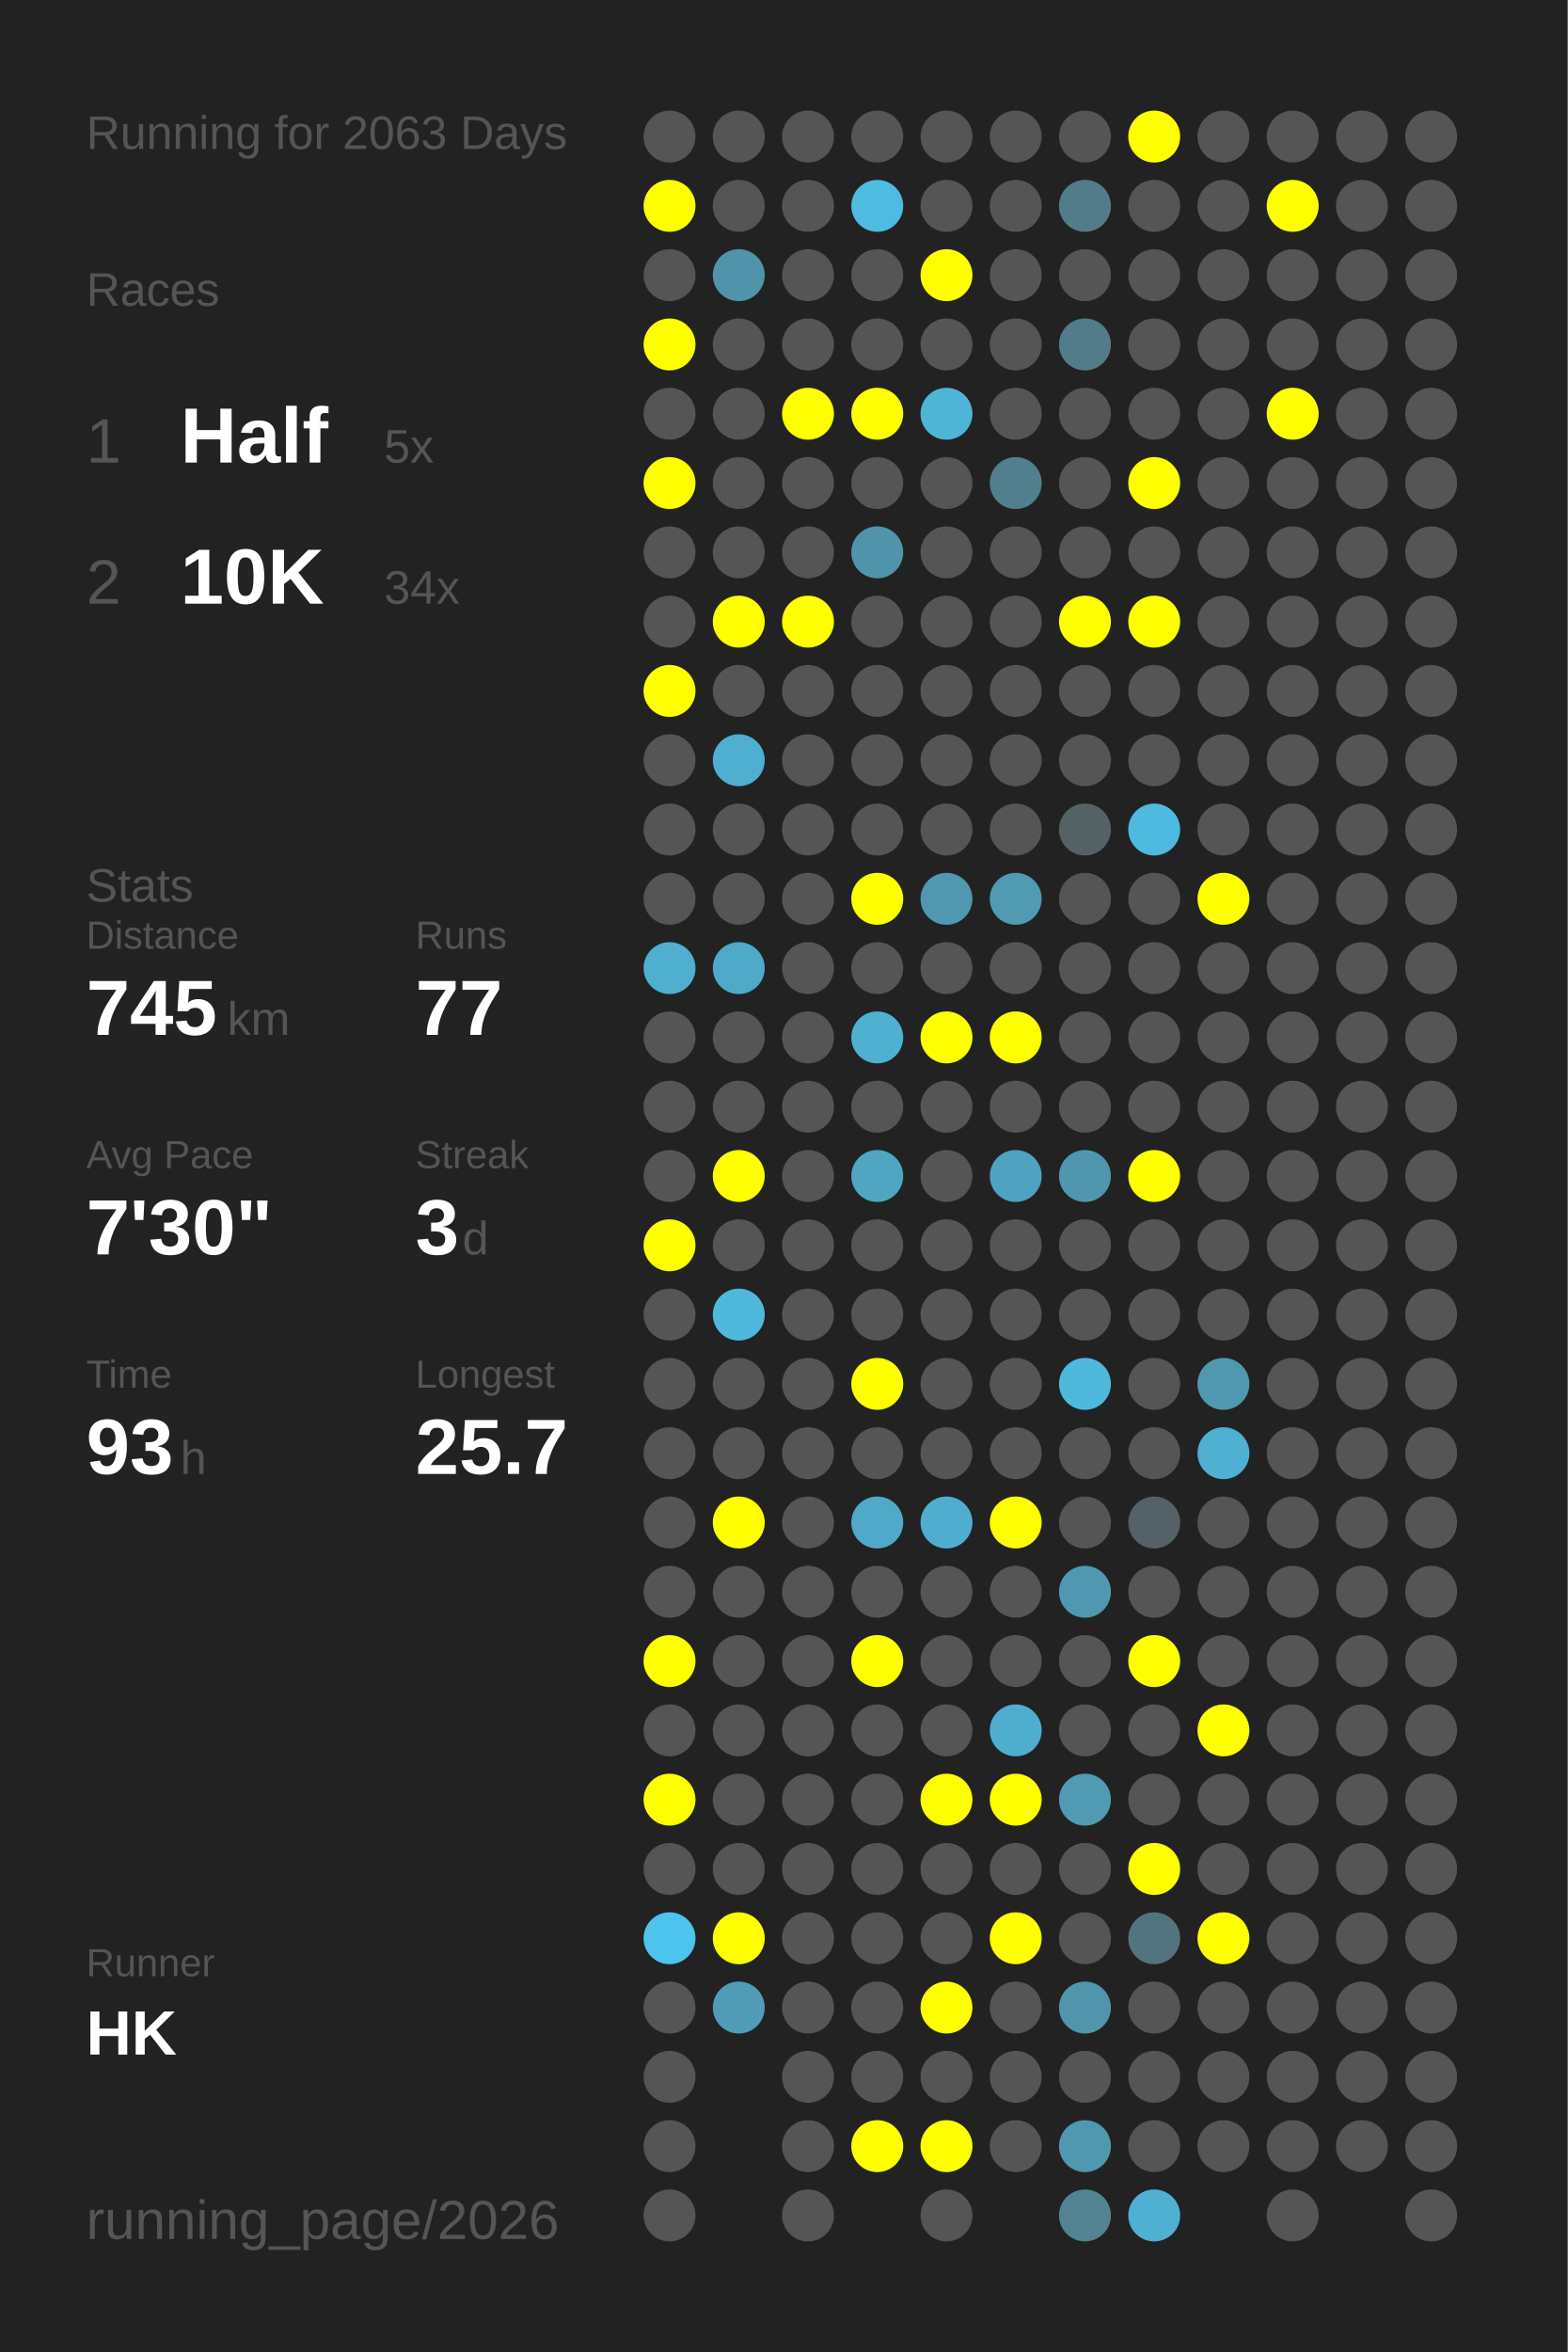
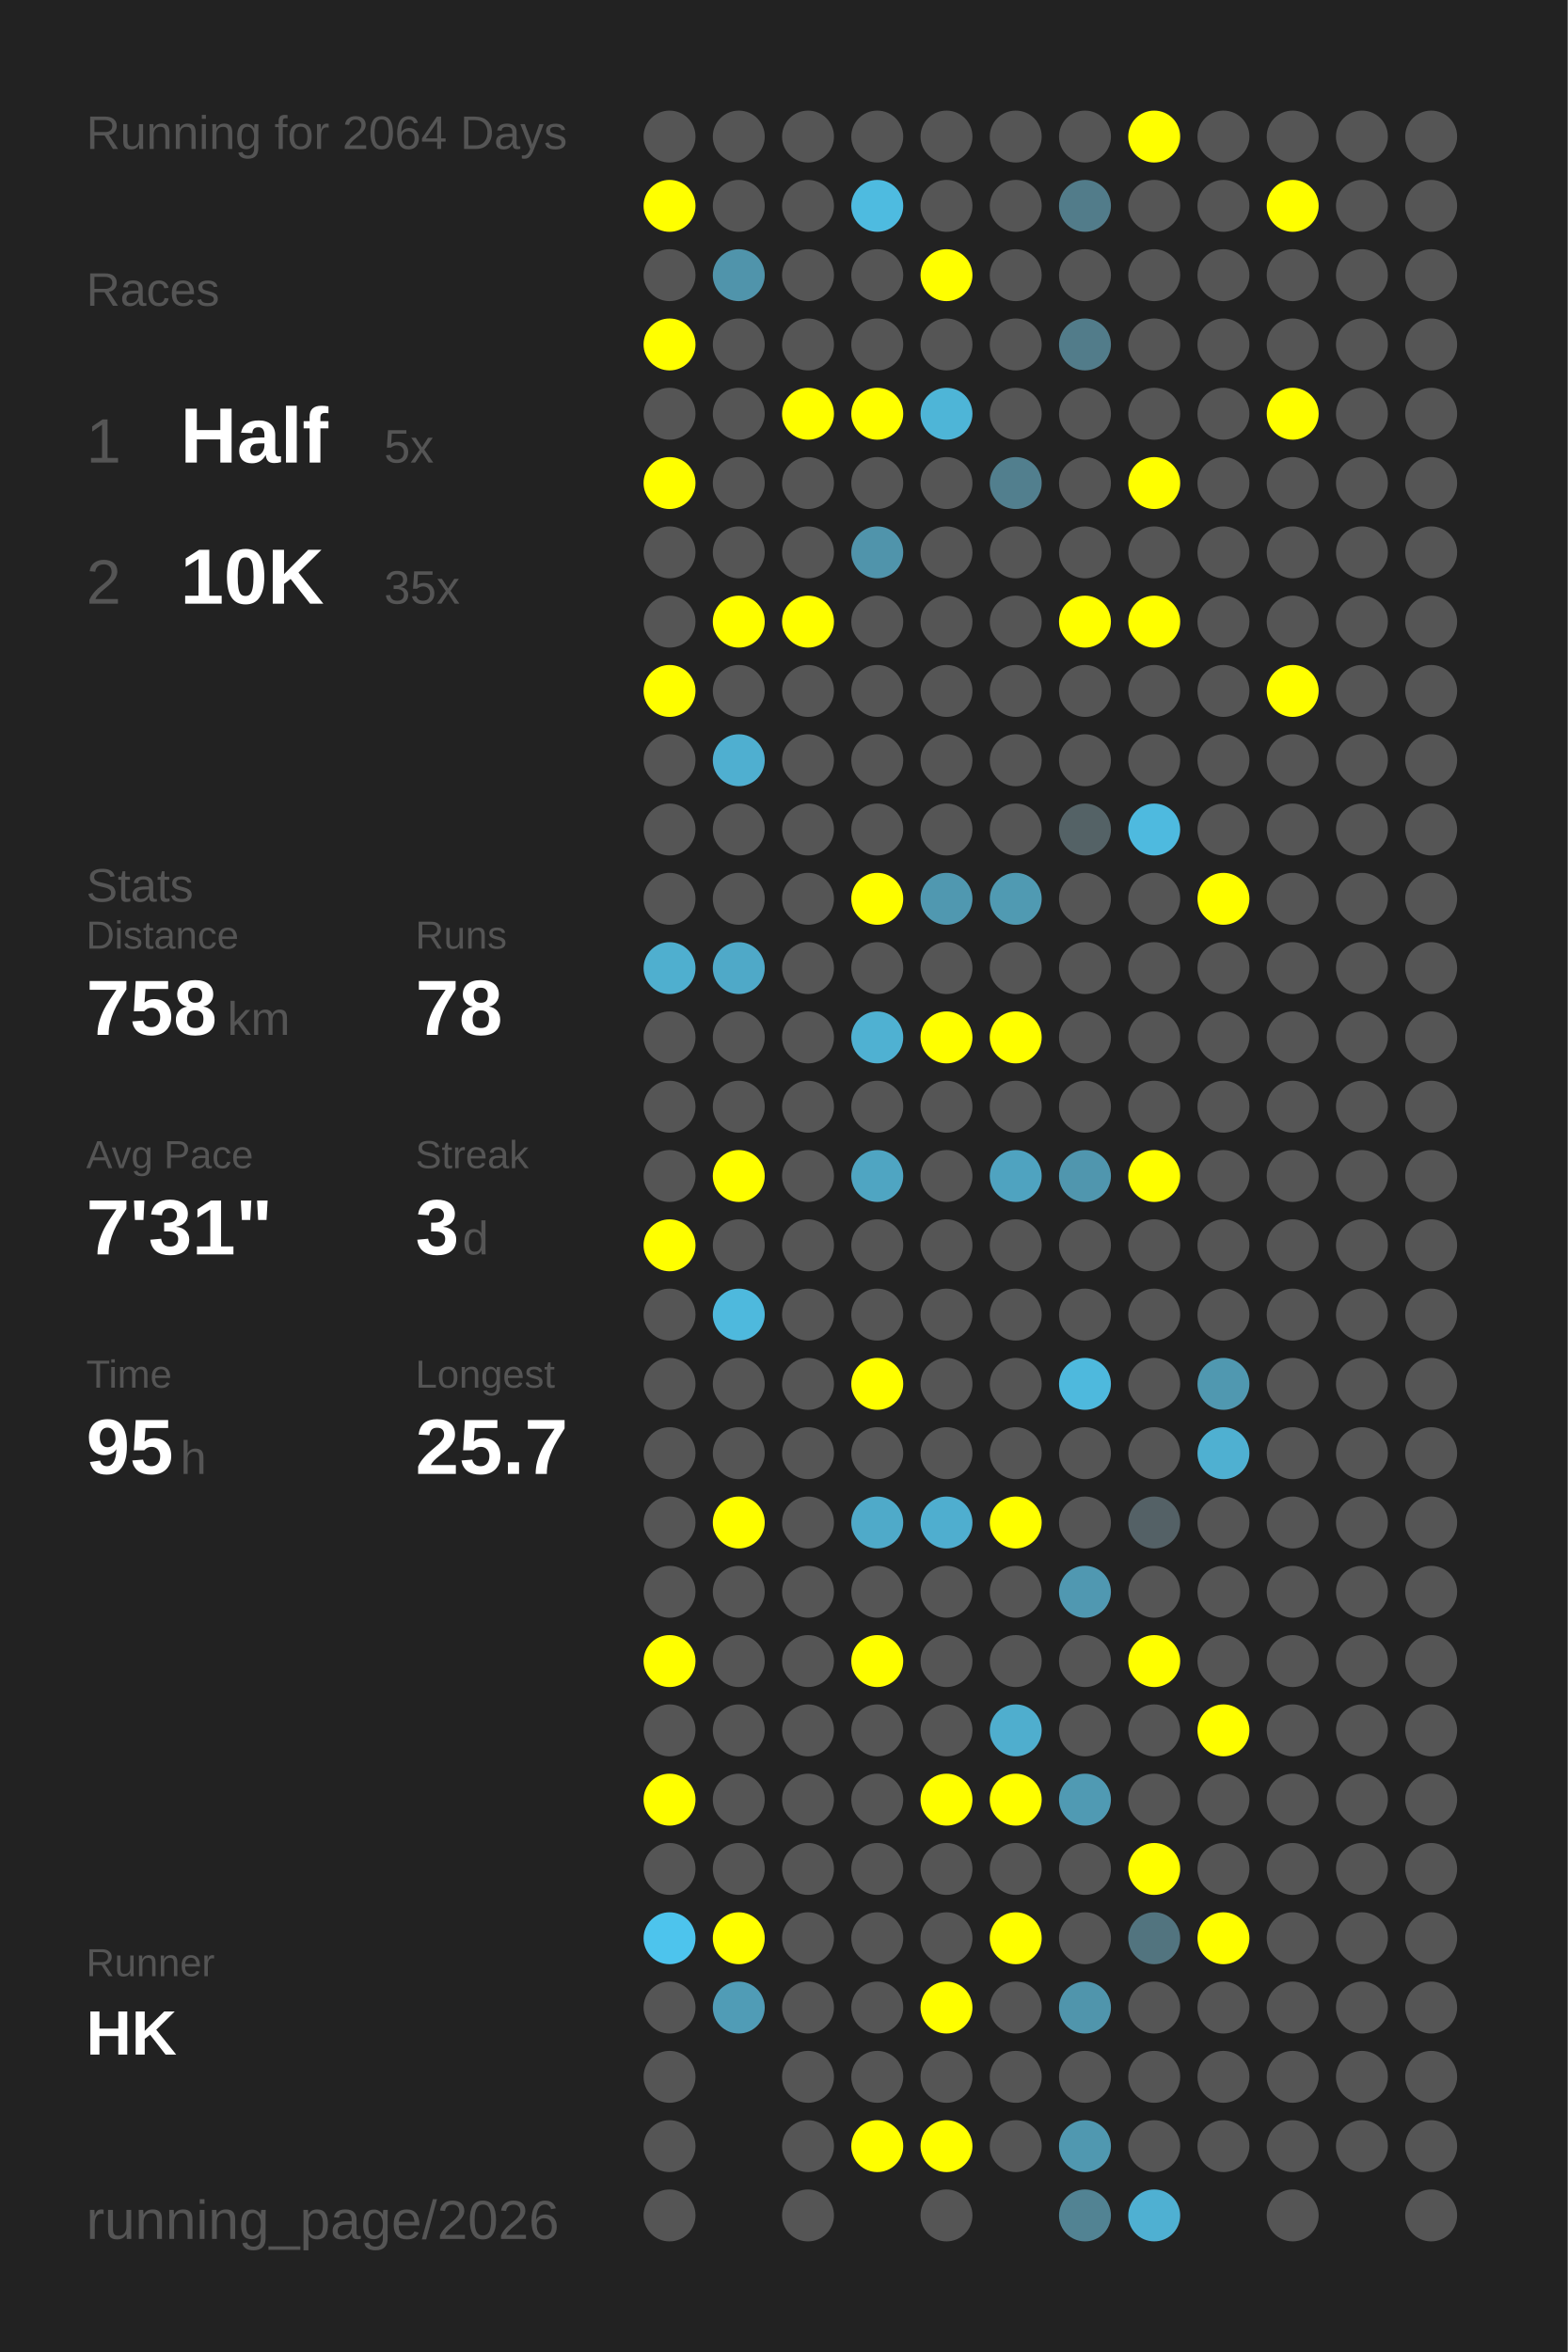
<svg xmlns="http://www.w3.org/2000/svg" baseProfile="full" height="300mm" version="1.1" viewBox="0,0,200,300" width="200mm">
  <defs />
  <rect fill="#222222" height="300" width="200" x="0" y="0" />
-   <text fill="#555555" style="font-size:6px; font-family:Arial;" x="11" y="19">Running for 2063 Days</text>
+   <text fill="#555555" style="font-size:6px; font-family:Arial;" x="11" y="19">Running for 2064 Days</text>
  <text fill="#555555" style="font-size:6px; font-family:Arial;" x="11" y="39">Races</text>
  <text fill="#555555" style="font-size:8px; font-family:Arial;" x="11" y="59">1</text>
  <text fill="#FFFFFF" style="font-size:10px; font-family:Arial; font-weight:bold;" x="23" y="59">Half</text>
  <text fill="#555555" style="font-size:6px; font-family:Arial;" x="49" y="59">5x</text>
  <text fill="#555555" style="font-size:8px; font-family:Arial;" x="11" y="77">2</text>
  <text fill="#FFFFFF" style="font-size:10px; font-family:Arial; font-weight:bold;" x="23" y="77">10K</text>
-   <text fill="#555555" style="font-size:6px; font-family:Arial;" x="49" y="77">34x</text>
+   <text fill="#555555" style="font-size:6px; font-family:Arial;" x="49" y="77">35x</text>
  <text fill="#555555" style="font-size:6px; font-family:Arial;" x="11" y="115">Stats</text>
  <text fill="#555555" style="font-size:5px; font-family:Arial;" x="11" y="121">Distance</text>
-   <text fill="#FFFFFF" style="font-size:10px; font-family:Arial; font-weight:bold;" x="11" y="132">745</text>
+   <text fill="#FFFFFF" style="font-size:10px; font-family:Arial; font-weight:bold;" x="11" y="132">758</text>
  <text fill="#555555" style="font-size:6px; font-family:Arial;" x="29" y="132">km</text>
  <text fill="#555555" style="font-size:5px; font-family:Arial;" x="53" y="121">Runs</text>
-   <text fill="#FFFFFF" style="font-size:10px; font-family:Arial; font-weight:bold;" x="53" y="132">77</text>
+   <text fill="#FFFFFF" style="font-size:10px; font-family:Arial; font-weight:bold;" x="53" y="132">78</text>
  <text fill="#555555" style="font-size:5px; font-family:Arial;" x="11" y="149">Avg Pace</text>
-   <text fill="#FFFFFF" style="font-size:10px; font-family:Arial; font-weight:bold;" x="11" y="160">7'30"</text>
+   <text fill="#FFFFFF" style="font-size:10px; font-family:Arial; font-weight:bold;" x="11" y="160">7'31"</text>
  <text fill="#555555" style="font-size:5px; font-family:Arial;" x="53" y="149">Streak</text>
  <text fill="#FFFFFF" style="font-size:10px; font-family:Arial; font-weight:bold;" x="53" y="160">3</text>
  <text fill="#555555" style="font-size:6px; font-family:Arial;" x="59" y="160">d</text>
  <text fill="#555555" style="font-size:5px; font-family:Arial;" x="11" y="177">Time</text>
-   <text fill="#FFFFFF" style="font-size:10px; font-family:Arial; font-weight:bold;" x="11" y="188">93</text>
+   <text fill="#FFFFFF" style="font-size:10px; font-family:Arial; font-weight:bold;" x="11" y="188">95</text>
  <text fill="#555555" style="font-size:6px; font-family:Arial;" x="23" y="188">h</text>
  <text fill="#555555" style="font-size:5px; font-family:Arial;" x="53" y="177">Longest</text>
  <text fill="#FFFFFF" style="font-size:10px; font-family:Arial; font-weight:bold;" x="53" y="188">25.7</text>
  <text fill="#555555" style="font-size:5px; font-family:Arial;" x="11" y="252.065">Runner</text>
  <text fill="#FFFFFF" style="font-size:8px; font-family:Arial; font-weight:bold;" x="11" y="262.065">HK</text>
  <text fill="#555555" style="font-size:7px; font-family:Arial;" x="11" y="285.581">running_page/2026</text>
  <circle cx="85.417" cy="17.419" fill="#555555" r="3.312" />
  <circle cx="85.417" cy="26.258" fill="#FFFF00" r="3.312" />
  <circle cx="85.417" cy="35.097" fill="#555555" r="3.312" />
  <circle cx="85.417" cy="43.935" fill="#FFFF00" r="3.312" />
  <circle cx="85.417" cy="52.774" fill="#555555" r="3.312" />
  <circle cx="85.417" cy="61.613" fill="#FFFF00" r="3.312" />
  <circle cx="85.417" cy="70.452" fill="#555555" r="3.312" />
  <circle cx="85.417" cy="79.29" fill="#555555" r="3.312" />
  <circle cx="85.417" cy="88.129" fill="#FFFF00" r="3.312" />
  <circle cx="85.417" cy="96.968" fill="#555555" r="3.312" />
  <circle cx="85.417" cy="105.806" fill="#555555" r="3.312" />
  <circle cx="85.417" cy="114.645" fill="#555555" r="3.312" />
  <circle cx="85.417" cy="123.484" fill="#4fafcf" r="3.312" />
  <circle cx="85.417" cy="132.323" fill="#555555" r="3.312" />
  <circle cx="85.417" cy="141.161" fill="#555555" r="3.312" />
  <circle cx="85.417" cy="150" fill="#555555" r="3.312" />
  <circle cx="85.417" cy="158.839" fill="#FFFF00" r="3.312" />
  <circle cx="85.417" cy="167.677" fill="#555555" r="3.312" />
  <circle cx="85.417" cy="176.516" fill="#555555" r="3.312" />
  <circle cx="85.417" cy="185.355" fill="#555555" r="3.312" />
  <circle cx="85.417" cy="194.194" fill="#555555" r="3.312" />
  <circle cx="85.417" cy="203.032" fill="#555555" r="3.312" />
  <circle cx="85.417" cy="211.871" fill="#FFFF00" r="3.312" />
  <circle cx="85.417" cy="220.71" fill="#555555" r="3.312" />
  <circle cx="85.417" cy="229.548" fill="#FFFF00" r="3.312" />
  <circle cx="85.417" cy="238.387" fill="#555555" r="3.312" />
  <circle cx="85.417" cy="247.226" fill="#4dc4ed" r="3.312" />
  <circle cx="85.417" cy="256.065" fill="#555555" r="3.312" />
  <circle cx="85.417" cy="264.903" fill="#555555" r="3.312" />
  <circle cx="85.417" cy="273.742" fill="#555555" r="3.312" />
  <circle cx="85.417" cy="282.581" fill="#555555" r="3.312" />
  <circle cx="94.25" cy="17.419" fill="#555555" r="3.312" />
  <circle cx="94.25" cy="26.258" fill="#555555" r="3.312" />
  <circle cx="94.25" cy="35.097" fill="#5094ab" r="3.312" />
  <circle cx="94.25" cy="43.935" fill="#555555" r="3.312" />
  <circle cx="94.25" cy="52.774" fill="#555555" r="3.312" />
  <circle cx="94.25" cy="61.613" fill="#555555" r="3.312" />
  <circle cx="94.25" cy="70.452" fill="#555555" r="3.312" />
  <circle cx="94.25" cy="79.29" fill="#FFFF00" r="3.312" />
  <circle cx="94.25" cy="88.129" fill="#555555" r="3.312" />
  <circle cx="94.25" cy="96.968" fill="#4fafd0" r="3.312" />
  <circle cx="94.25" cy="105.806" fill="#555555" r="3.312" />
  <circle cx="94.25" cy="114.645" fill="#555555" r="3.312" />
  <circle cx="94.25" cy="123.484" fill="#4fa9c8" r="3.312" />
  <circle cx="94.25" cy="132.323" fill="#555555" r="3.312" />
  <circle cx="94.25" cy="141.161" fill="#555555" r="3.312" />
  <circle cx="94.25" cy="150" fill="#FFFF00" r="3.312" />
  <circle cx="94.25" cy="158.839" fill="#555555" r="3.312" />
  <circle cx="94.25" cy="167.677" fill="#4eb9dd" r="3.312" />
  <circle cx="94.25" cy="176.516" fill="#555555" r="3.312" />
  <circle cx="94.25" cy="185.355" fill="#555555" r="3.312" />
  <circle cx="94.25" cy="194.194" fill="#FFFF00" r="3.312" />
  <circle cx="94.25" cy="203.032" fill="#555555" r="3.312" />
  <circle cx="94.25" cy="211.871" fill="#555555" r="3.312" />
  <circle cx="94.25" cy="220.71" fill="#555555" r="3.312" />
  <circle cx="94.25" cy="229.548" fill="#555555" r="3.312" />
  <circle cx="94.25" cy="238.387" fill="#555555" r="3.312" />
  <circle cx="94.25" cy="247.226" fill="#FFFF00" r="3.312" />
  <circle cx="94.25" cy="256.065" fill="#509cb6" r="3.312" />
  <circle cx="103.083" cy="17.419" fill="#555555" r="3.312" />
  <circle cx="103.083" cy="26.258" fill="#555555" r="3.312" />
  <circle cx="103.083" cy="35.097" fill="#555555" r="3.312" />
  <circle cx="103.083" cy="43.935" fill="#555555" r="3.312" />
  <circle cx="103.083" cy="52.774" fill="#FFFF00" r="3.312" />
  <circle cx="103.083" cy="61.613" fill="#555555" r="3.312" />
  <circle cx="103.083" cy="70.452" fill="#555555" r="3.312" />
  <circle cx="103.083" cy="79.29" fill="#FFFF00" r="3.312" />
  <circle cx="103.083" cy="88.129" fill="#555555" r="3.312" />
  <circle cx="103.083" cy="96.968" fill="#555555" r="3.312" />
  <circle cx="103.083" cy="105.806" fill="#555555" r="3.312" />
  <circle cx="103.083" cy="114.645" fill="#555555" r="3.312" />
  <circle cx="103.083" cy="123.484" fill="#555555" r="3.312" />
  <circle cx="103.083" cy="132.323" fill="#555555" r="3.312" />
  <circle cx="103.083" cy="141.161" fill="#555555" r="3.312" />
  <circle cx="103.083" cy="150" fill="#555555" r="3.312" />
  <circle cx="103.083" cy="158.839" fill="#555555" r="3.312" />
  <circle cx="103.083" cy="167.677" fill="#555555" r="3.312" />
  <circle cx="103.083" cy="176.516" fill="#555555" r="3.312" />
  <circle cx="103.083" cy="185.355" fill="#555555" r="3.312" />
  <circle cx="103.083" cy="194.194" fill="#555555" r="3.312" />
  <circle cx="103.083" cy="203.032" fill="#555555" r="3.312" />
  <circle cx="103.083" cy="211.871" fill="#555555" r="3.312" />
  <circle cx="103.083" cy="220.71" fill="#555555" r="3.312" />
  <circle cx="103.083" cy="229.548" fill="#555555" r="3.312" />
  <circle cx="103.083" cy="238.387" fill="#555555" r="3.312" />
  <circle cx="103.083" cy="247.226" fill="#555555" r="3.312" />
  <circle cx="103.083" cy="256.065" fill="#555555" r="3.312" />
  <circle cx="103.083" cy="264.903" fill="#555555" r="3.312" />
  <circle cx="103.083" cy="273.742" fill="#555555" r="3.312" />
  <circle cx="103.083" cy="282.581" fill="#555555" r="3.312" />
  <circle cx="111.917" cy="17.419" fill="#555555" r="3.312" />
  <circle cx="111.917" cy="26.258" fill="#4ebbe0" r="3.312" />
  <circle cx="111.917" cy="35.097" fill="#555555" r="3.312" />
  <circle cx="111.917" cy="43.935" fill="#555555" r="3.312" />
  <circle cx="111.917" cy="52.774" fill="#FFFF00" r="3.312" />
  <circle cx="111.917" cy="61.613" fill="#555555" r="3.312" />
  <circle cx="111.917" cy="70.452" fill="#5094ab" r="3.312" />
  <circle cx="111.917" cy="79.29" fill="#555555" r="3.312" />
  <circle cx="111.917" cy="88.129" fill="#555555" r="3.312" />
  <circle cx="111.917" cy="96.968" fill="#555555" r="3.312" />
  <circle cx="111.917" cy="105.806" fill="#555555" r="3.312" />
  <circle cx="111.917" cy="114.645" fill="#FFFF00" r="3.312" />
  <circle cx="111.917" cy="123.484" fill="#555555" r="3.312" />
  <circle cx="111.917" cy="132.323" fill="#4fb1d2" r="3.312" />
  <circle cx="111.917" cy="141.161" fill="#555555" r="3.312" />
  <circle cx="111.917" cy="150" fill="#4fa5c2" r="3.312" />
  <circle cx="111.917" cy="158.839" fill="#555555" r="3.312" />
  <circle cx="111.917" cy="167.677" fill="#555555" r="3.312" />
  <circle cx="111.917" cy="176.516" fill="#FFFF00" r="3.312" />
  <circle cx="111.917" cy="185.355" fill="#555555" r="3.312" />
  <circle cx="111.917" cy="194.194" fill="#4faac9" r="3.312" />
  <circle cx="111.917" cy="203.032" fill="#555555" r="3.312" />
  <circle cx="111.917" cy="211.871" fill="#FFFF00" r="3.312" />
  <circle cx="111.917" cy="220.71" fill="#555555" r="3.312" />
  <circle cx="111.917" cy="229.548" fill="#555555" r="3.312" />
  <circle cx="111.917" cy="238.387" fill="#555555" r="3.312" />
  <circle cx="111.917" cy="247.226" fill="#555555" r="3.312" />
  <circle cx="111.917" cy="256.065" fill="#555555" r="3.312" />
  <circle cx="111.917" cy="264.903" fill="#555555" r="3.312" />
  <circle cx="111.917" cy="273.742" fill="#FFFF00" r="3.312" />
  <circle cx="120.75" cy="17.419" fill="#555555" r="3.312" />
  <circle cx="120.75" cy="26.258" fill="#555555" r="3.312" />
  <circle cx="120.75" cy="35.097" fill="#FFFF00" r="3.312" />
  <circle cx="120.75" cy="43.935" fill="#555555" r="3.312" />
  <circle cx="120.75" cy="52.774" fill="#4eb5d7" r="3.312" />
  <circle cx="120.75" cy="61.613" fill="#555555" r="3.312" />
  <circle cx="120.75" cy="70.452" fill="#555555" r="3.312" />
  <circle cx="120.75" cy="79.29" fill="#555555" r="3.312" />
  <circle cx="120.75" cy="88.129" fill="#555555" r="3.312" />
  <circle cx="120.75" cy="96.968" fill="#555555" r="3.312" />
  <circle cx="120.75" cy="105.806" fill="#555555" r="3.312" />
  <circle cx="120.75" cy="114.645" fill="#5098b0" r="3.312" />
  <circle cx="120.75" cy="123.484" fill="#555555" r="3.312" />
  <circle cx="120.75" cy="132.323" fill="#FFFF00" r="3.312" />
  <circle cx="120.75" cy="141.161" fill="#555555" r="3.312" />
  <circle cx="120.75" cy="150" fill="#555555" r="3.312" />
  <circle cx="120.75" cy="158.839" fill="#555555" r="3.312" />
  <circle cx="120.75" cy="167.677" fill="#555555" r="3.312" />
  <circle cx="120.75" cy="176.516" fill="#555555" r="3.312" />
  <circle cx="120.75" cy="185.355" fill="#555555" r="3.312" />
  <circle cx="120.75" cy="194.194" fill="#4faecf" r="3.312" />
  <circle cx="120.75" cy="203.032" fill="#555555" r="3.312" />
  <circle cx="120.75" cy="211.871" fill="#555555" r="3.312" />
  <circle cx="120.75" cy="220.71" fill="#555555" r="3.312" />
  <circle cx="120.75" cy="229.548" fill="#FFFF00" r="3.312" />
  <circle cx="120.75" cy="238.387" fill="#555555" r="3.312" />
  <circle cx="120.75" cy="247.226" fill="#555555" r="3.312" />
  <circle cx="120.75" cy="256.065" fill="#FFFF00" r="3.312" />
  <circle cx="120.75" cy="264.903" fill="#555555" r="3.312" />
  <circle cx="120.75" cy="273.742" fill="#FFFF00" r="3.312" />
  <circle cx="120.75" cy="282.581" fill="#555555" r="3.312" />
  <circle cx="129.583" cy="17.419" fill="#555555" r="3.312" />
  <circle cx="129.583" cy="26.258" fill="#555555" r="3.312" />
  <circle cx="129.583" cy="35.097" fill="#555555" r="3.312" />
  <circle cx="129.583" cy="43.935" fill="#555555" r="3.312" />
  <circle cx="129.583" cy="52.774" fill="#555555" r="3.312" />
  <circle cx="129.583" cy="61.613" fill="#527f8e" r="3.312" />
  <circle cx="129.583" cy="70.452" fill="#555555" r="3.312" />
  <circle cx="129.583" cy="79.29" fill="#555555" r="3.312" />
  <circle cx="129.583" cy="88.129" fill="#555555" r="3.312" />
  <circle cx="129.583" cy="96.968" fill="#555555" r="3.312" />
  <circle cx="129.583" cy="105.806" fill="#555555" r="3.312" />
  <circle cx="129.583" cy="114.645" fill="#509ab2" r="3.312" />
  <circle cx="129.583" cy="123.484" fill="#555555" r="3.312" />
  <circle cx="129.583" cy="132.323" fill="#FFFF00" r="3.312" />
  <circle cx="129.583" cy="141.161" fill="#555555" r="3.312" />
  <circle cx="129.583" cy="150" fill="#4fa3c0" r="3.312" />
  <circle cx="129.583" cy="158.839" fill="#555555" r="3.312" />
  <circle cx="129.583" cy="167.677" fill="#555555" r="3.312" />
  <circle cx="129.583" cy="176.516" fill="#555555" r="3.312" />
  <circle cx="129.583" cy="185.355" fill="#555555" r="3.312" />
  <circle cx="129.583" cy="194.194" fill="#FFFF00" r="3.312" />
  <circle cx="129.583" cy="203.032" fill="#555555" r="3.312" />
  <circle cx="129.583" cy="211.871" fill="#555555" r="3.312" />
  <circle cx="129.583" cy="220.71" fill="#4faece" r="3.312" />
  <circle cx="129.583" cy="229.548" fill="#FFFF00" r="3.312" />
  <circle cx="129.583" cy="238.387" fill="#555555" r="3.312" />
  <circle cx="129.583" cy="247.226" fill="#FFFF00" r="3.312" />
  <circle cx="129.583" cy="256.065" fill="#555555" r="3.312" />
  <circle cx="129.583" cy="264.903" fill="#555555" r="3.312" />
  <circle cx="129.583" cy="273.742" fill="#555555" r="3.312" />
  <circle cx="138.417" cy="17.419" fill="#555555" r="3.312" />
  <circle cx="138.417" cy="26.258" fill="#527c8a" r="3.312" />
  <circle cx="138.417" cy="35.097" fill="#555555" r="3.312" />
  <circle cx="138.417" cy="43.935" fill="#527c8a" r="3.312" />
  <circle cx="138.417" cy="52.774" fill="#555555" r="3.312" />
  <circle cx="138.417" cy="61.613" fill="#555555" r="3.312" />
  <circle cx="138.417" cy="70.452" fill="#555555" r="3.312" />
  <circle cx="138.417" cy="79.29" fill="#FFFF00" r="3.312" />
  <circle cx="138.417" cy="88.129" fill="#555555" r="3.312" />
  <circle cx="138.417" cy="96.968" fill="#555555" r="3.312" />
  <circle cx="138.417" cy="105.806" fill="#546266" r="3.312" />
  <circle cx="138.417" cy="114.645" fill="#555555" r="3.312" />
  <circle cx="138.417" cy="123.484" fill="#555555" r="3.312" />
  <circle cx="138.417" cy="132.323" fill="#555555" r="3.312" />
  <circle cx="138.417" cy="141.161" fill="#555555" r="3.312" />
  <circle cx="138.417" cy="150" fill="#5096ae" r="3.312" />
  <circle cx="138.417" cy="158.839" fill="#555555" r="3.312" />
  <circle cx="138.417" cy="167.677" fill="#555555" r="3.312" />
  <circle cx="138.417" cy="176.516" fill="#4eb9dd" r="3.312" />
  <circle cx="138.417" cy="185.355" fill="#555555" r="3.312" />
  <circle cx="138.417" cy="194.194" fill="#555555" r="3.312" />
  <circle cx="138.417" cy="203.032" fill="#5098b1" r="3.312" />
  <circle cx="138.417" cy="211.871" fill="#555555" r="3.312" />
  <circle cx="138.417" cy="220.71" fill="#555555" r="3.312" />
  <circle cx="138.417" cy="229.548" fill="#509ab3" r="3.312" />
  <circle cx="138.417" cy="238.387" fill="#555555" r="3.312" />
  <circle cx="138.417" cy="247.226" fill="#555555" r="3.312" />
  <circle cx="138.417" cy="256.065" fill="#5095ac" r="3.312" />
  <circle cx="138.417" cy="264.903" fill="#555555" r="3.312" />
  <circle cx="138.417" cy="273.742" fill="#5098b0" r="3.312" />
  <circle cx="138.417" cy="282.581" fill="#528393" r="3.312" />
  <circle cx="147.25" cy="17.419" fill="#FFFF00" r="3.312" />
  <circle cx="147.25" cy="26.258" fill="#555555" r="3.312" />
  <circle cx="147.25" cy="35.097" fill="#555555" r="3.312" />
  <circle cx="147.25" cy="43.935" fill="#555555" r="3.312" />
  <circle cx="147.25" cy="52.774" fill="#555555" r="3.312" />
  <circle cx="147.25" cy="61.613" fill="#FFFF00" r="3.312" />
  <circle cx="147.25" cy="70.452" fill="#555555" r="3.312" />
  <circle cx="147.25" cy="79.29" fill="#FFFF00" r="3.312" />
  <circle cx="147.25" cy="88.129" fill="#555555" r="3.312" />
  <circle cx="147.25" cy="96.968" fill="#555555" r="3.312" />
  <circle cx="147.25" cy="105.806" fill="#4ebadf" r="3.312" />
  <circle cx="147.25" cy="114.645" fill="#555555" r="3.312" />
  <circle cx="147.25" cy="123.484" fill="#555555" r="3.312" />
  <circle cx="147.25" cy="132.323" fill="#555555" r="3.312" />
  <circle cx="147.25" cy="141.161" fill="#555555" r="3.312" />
  <circle cx="147.25" cy="150" fill="#FFFF00" r="3.312" />
  <circle cx="147.25" cy="158.839" fill="#555555" r="3.312" />
  <circle cx="147.25" cy="167.677" fill="#555555" r="3.312" />
  <circle cx="147.25" cy="176.516" fill="#555555" r="3.312" />
  <circle cx="147.25" cy="185.355" fill="#555555" r="3.312" />
  <circle cx="147.25" cy="194.194" fill="#546166" r="3.312" />
  <circle cx="147.25" cy="203.032" fill="#555555" r="3.312" />
  <circle cx="147.25" cy="211.871" fill="#FFFF00" r="3.312" />
  <circle cx="147.25" cy="220.71" fill="#555555" r="3.312" />
  <circle cx="147.25" cy="229.548" fill="#555555" r="3.312" />
  <circle cx="147.25" cy="238.387" fill="#FFFF00" r="3.312" />
  <circle cx="147.25" cy="247.226" fill="#52747f" r="3.312" />
  <circle cx="147.25" cy="256.065" fill="#555555" r="3.312" />
  <circle cx="147.25" cy="264.903" fill="#555555" r="3.312" />
  <circle cx="147.25" cy="273.742" fill="#555555" r="3.312" />
  <circle cx="147.25" cy="282.581" fill="#4fb0d2" r="3.312" />
  <circle cx="156.083" cy="17.419" fill="#555555" r="3.312" />
  <circle cx="156.083" cy="26.258" fill="#555555" r="3.312" />
  <circle cx="156.083" cy="35.097" fill="#555555" r="3.312" />
  <circle cx="156.083" cy="43.935" fill="#555555" r="3.312" />
  <circle cx="156.083" cy="52.774" fill="#555555" r="3.312" />
  <circle cx="156.083" cy="61.613" fill="#555555" r="3.312" />
  <circle cx="156.083" cy="70.452" fill="#555555" r="3.312" />
  <circle cx="156.083" cy="79.29" fill="#555555" r="3.312" />
  <circle cx="156.083" cy="88.129" fill="#555555" r="3.312" />
  <circle cx="156.083" cy="96.968" fill="#555555" r="3.312" />
  <circle cx="156.083" cy="105.806" fill="#555555" r="3.312" />
  <circle cx="156.083" cy="114.645" fill="#FFFF00" r="3.312" />
  <circle cx="156.083" cy="123.484" fill="#555555" r="3.312" />
  <circle cx="156.083" cy="132.323" fill="#555555" r="3.312" />
  <circle cx="156.083" cy="141.161" fill="#555555" r="3.312" />
  <circle cx="156.083" cy="150" fill="#555555" r="3.312" />
  <circle cx="156.083" cy="158.839" fill="#555555" r="3.312" />
  <circle cx="156.083" cy="167.677" fill="#555555" r="3.312" />
  <circle cx="156.083" cy="176.516" fill="#5098b0" r="3.312" />
  <circle cx="156.083" cy="185.355" fill="#4fb0d1" r="3.312" />
  <circle cx="156.083" cy="194.194" fill="#555555" r="3.312" />
  <circle cx="156.083" cy="203.032" fill="#555555" r="3.312" />
  <circle cx="156.083" cy="211.871" fill="#555555" r="3.312" />
  <circle cx="156.083" cy="220.71" fill="#FFFF00" r="3.312" />
  <circle cx="156.083" cy="229.548" fill="#555555" r="3.312" />
  <circle cx="156.083" cy="238.387" fill="#555555" r="3.312" />
  <circle cx="156.083" cy="247.226" fill="#FFFF00" r="3.312" />
  <circle cx="156.083" cy="256.065" fill="#555555" r="3.312" />
  <circle cx="156.083" cy="264.903" fill="#555555" r="3.312" />
  <circle cx="156.083" cy="273.742" fill="#555555" r="3.312" />
  <circle cx="164.917" cy="17.419" fill="#555555" r="3.312" />
  <circle cx="164.917" cy="26.258" fill="#FFFF00" r="3.312" />
  <circle cx="164.917" cy="35.097" fill="#555555" r="3.312" />
  <circle cx="164.917" cy="43.935" fill="#555555" r="3.312" />
  <circle cx="164.917" cy="52.774" fill="#FFFF00" r="3.312" />
  <circle cx="164.917" cy="61.613" fill="#555555" r="3.312" />
  <circle cx="164.917" cy="70.452" fill="#555555" r="3.312" />
  <circle cx="164.917" cy="79.29" fill="#555555" r="3.312" />
-   <circle cx="164.917" cy="88.129" fill="#555555" r="3.312" />
+   <circle cx="164.917" cy="88.129" fill="#FFFF00" r="3.312" />
  <circle cx="164.917" cy="96.968" fill="#555555" r="3.312" />
  <circle cx="164.917" cy="105.806" fill="#555555" r="3.312" />
  <circle cx="164.917" cy="114.645" fill="#555555" r="3.312" />
  <circle cx="164.917" cy="123.484" fill="#555555" r="3.312" />
  <circle cx="164.917" cy="132.323" fill="#555555" r="3.312" />
  <circle cx="164.917" cy="141.161" fill="#555555" r="3.312" />
  <circle cx="164.917" cy="150" fill="#555555" r="3.312" />
  <circle cx="164.917" cy="158.839" fill="#555555" r="3.312" />
  <circle cx="164.917" cy="167.677" fill="#555555" r="3.312" />
  <circle cx="164.917" cy="176.516" fill="#555555" r="3.312" />
  <circle cx="164.917" cy="185.355" fill="#555555" r="3.312" />
  <circle cx="164.917" cy="194.194" fill="#555555" r="3.312" />
  <circle cx="164.917" cy="203.032" fill="#555555" r="3.312" />
  <circle cx="164.917" cy="211.871" fill="#555555" r="3.312" />
  <circle cx="164.917" cy="220.71" fill="#555555" r="3.312" />
  <circle cx="164.917" cy="229.548" fill="#555555" r="3.312" />
  <circle cx="164.917" cy="238.387" fill="#555555" r="3.312" />
  <circle cx="164.917" cy="247.226" fill="#555555" r="3.312" />
  <circle cx="164.917" cy="256.065" fill="#555555" r="3.312" />
  <circle cx="164.917" cy="264.903" fill="#555555" r="3.312" />
  <circle cx="164.917" cy="273.742" fill="#555555" r="3.312" />
  <circle cx="164.917" cy="282.581" fill="#555555" r="3.312" />
  <circle cx="173.75" cy="17.419" fill="#555555" r="3.312" />
  <circle cx="173.75" cy="26.258" fill="#555555" r="3.312" />
  <circle cx="173.75" cy="35.097" fill="#555555" r="3.312" />
  <circle cx="173.75" cy="43.935" fill="#555555" r="3.312" />
  <circle cx="173.75" cy="52.774" fill="#555555" r="3.312" />
  <circle cx="173.75" cy="61.613" fill="#555555" r="3.312" />
  <circle cx="173.75" cy="70.452" fill="#555555" r="3.312" />
  <circle cx="173.75" cy="79.29" fill="#555555" r="3.312" />
  <circle cx="173.75" cy="88.129" fill="#555555" r="3.312" />
  <circle cx="173.75" cy="96.968" fill="#555555" r="3.312" />
  <circle cx="173.75" cy="105.806" fill="#555555" r="3.312" />
  <circle cx="173.75" cy="114.645" fill="#555555" r="3.312" />
  <circle cx="173.75" cy="123.484" fill="#555555" r="3.312" />
  <circle cx="173.75" cy="132.323" fill="#555555" r="3.312" />
  <circle cx="173.75" cy="141.161" fill="#555555" r="3.312" />
  <circle cx="173.75" cy="150" fill="#555555" r="3.312" />
  <circle cx="173.75" cy="158.839" fill="#555555" r="3.312" />
  <circle cx="173.75" cy="167.677" fill="#555555" r="3.312" />
  <circle cx="173.75" cy="176.516" fill="#555555" r="3.312" />
  <circle cx="173.75" cy="185.355" fill="#555555" r="3.312" />
  <circle cx="173.75" cy="194.194" fill="#555555" r="3.312" />
  <circle cx="173.75" cy="203.032" fill="#555555" r="3.312" />
  <circle cx="173.75" cy="211.871" fill="#555555" r="3.312" />
  <circle cx="173.75" cy="220.71" fill="#555555" r="3.312" />
  <circle cx="173.75" cy="229.548" fill="#555555" r="3.312" />
  <circle cx="173.75" cy="238.387" fill="#555555" r="3.312" />
  <circle cx="173.75" cy="247.226" fill="#555555" r="3.312" />
  <circle cx="173.75" cy="256.065" fill="#555555" r="3.312" />
  <circle cx="173.75" cy="264.903" fill="#555555" r="3.312" />
  <circle cx="173.75" cy="273.742" fill="#555555" r="3.312" />
  <circle cx="182.583" cy="17.419" fill="#555555" r="3.312" />
  <circle cx="182.583" cy="26.258" fill="#555555" r="3.312" />
  <circle cx="182.583" cy="35.097" fill="#555555" r="3.312" />
  <circle cx="182.583" cy="43.935" fill="#555555" r="3.312" />
  <circle cx="182.583" cy="52.774" fill="#555555" r="3.312" />
  <circle cx="182.583" cy="61.613" fill="#555555" r="3.312" />
  <circle cx="182.583" cy="70.452" fill="#555555" r="3.312" />
  <circle cx="182.583" cy="79.29" fill="#555555" r="3.312" />
  <circle cx="182.583" cy="88.129" fill="#555555" r="3.312" />
  <circle cx="182.583" cy="96.968" fill="#555555" r="3.312" />
  <circle cx="182.583" cy="105.806" fill="#555555" r="3.312" />
  <circle cx="182.583" cy="114.645" fill="#555555" r="3.312" />
  <circle cx="182.583" cy="123.484" fill="#555555" r="3.312" />
  <circle cx="182.583" cy="132.323" fill="#555555" r="3.312" />
  <circle cx="182.583" cy="141.161" fill="#555555" r="3.312" />
  <circle cx="182.583" cy="150" fill="#555555" r="3.312" />
  <circle cx="182.583" cy="158.839" fill="#555555" r="3.312" />
  <circle cx="182.583" cy="167.677" fill="#555555" r="3.312" />
  <circle cx="182.583" cy="176.516" fill="#555555" r="3.312" />
  <circle cx="182.583" cy="185.355" fill="#555555" r="3.312" />
  <circle cx="182.583" cy="194.194" fill="#555555" r="3.312" />
  <circle cx="182.583" cy="203.032" fill="#555555" r="3.312" />
  <circle cx="182.583" cy="211.871" fill="#555555" r="3.312" />
  <circle cx="182.583" cy="220.71" fill="#555555" r="3.312" />
  <circle cx="182.583" cy="229.548" fill="#555555" r="3.312" />
  <circle cx="182.583" cy="238.387" fill="#555555" r="3.312" />
  <circle cx="182.583" cy="247.226" fill="#555555" r="3.312" />
  <circle cx="182.583" cy="256.065" fill="#555555" r="3.312" />
  <circle cx="182.583" cy="264.903" fill="#555555" r="3.312" />
  <circle cx="182.583" cy="273.742" fill="#555555" r="3.312" />
  <circle cx="182.583" cy="282.581" fill="#555555" r="3.312" />
</svg>
